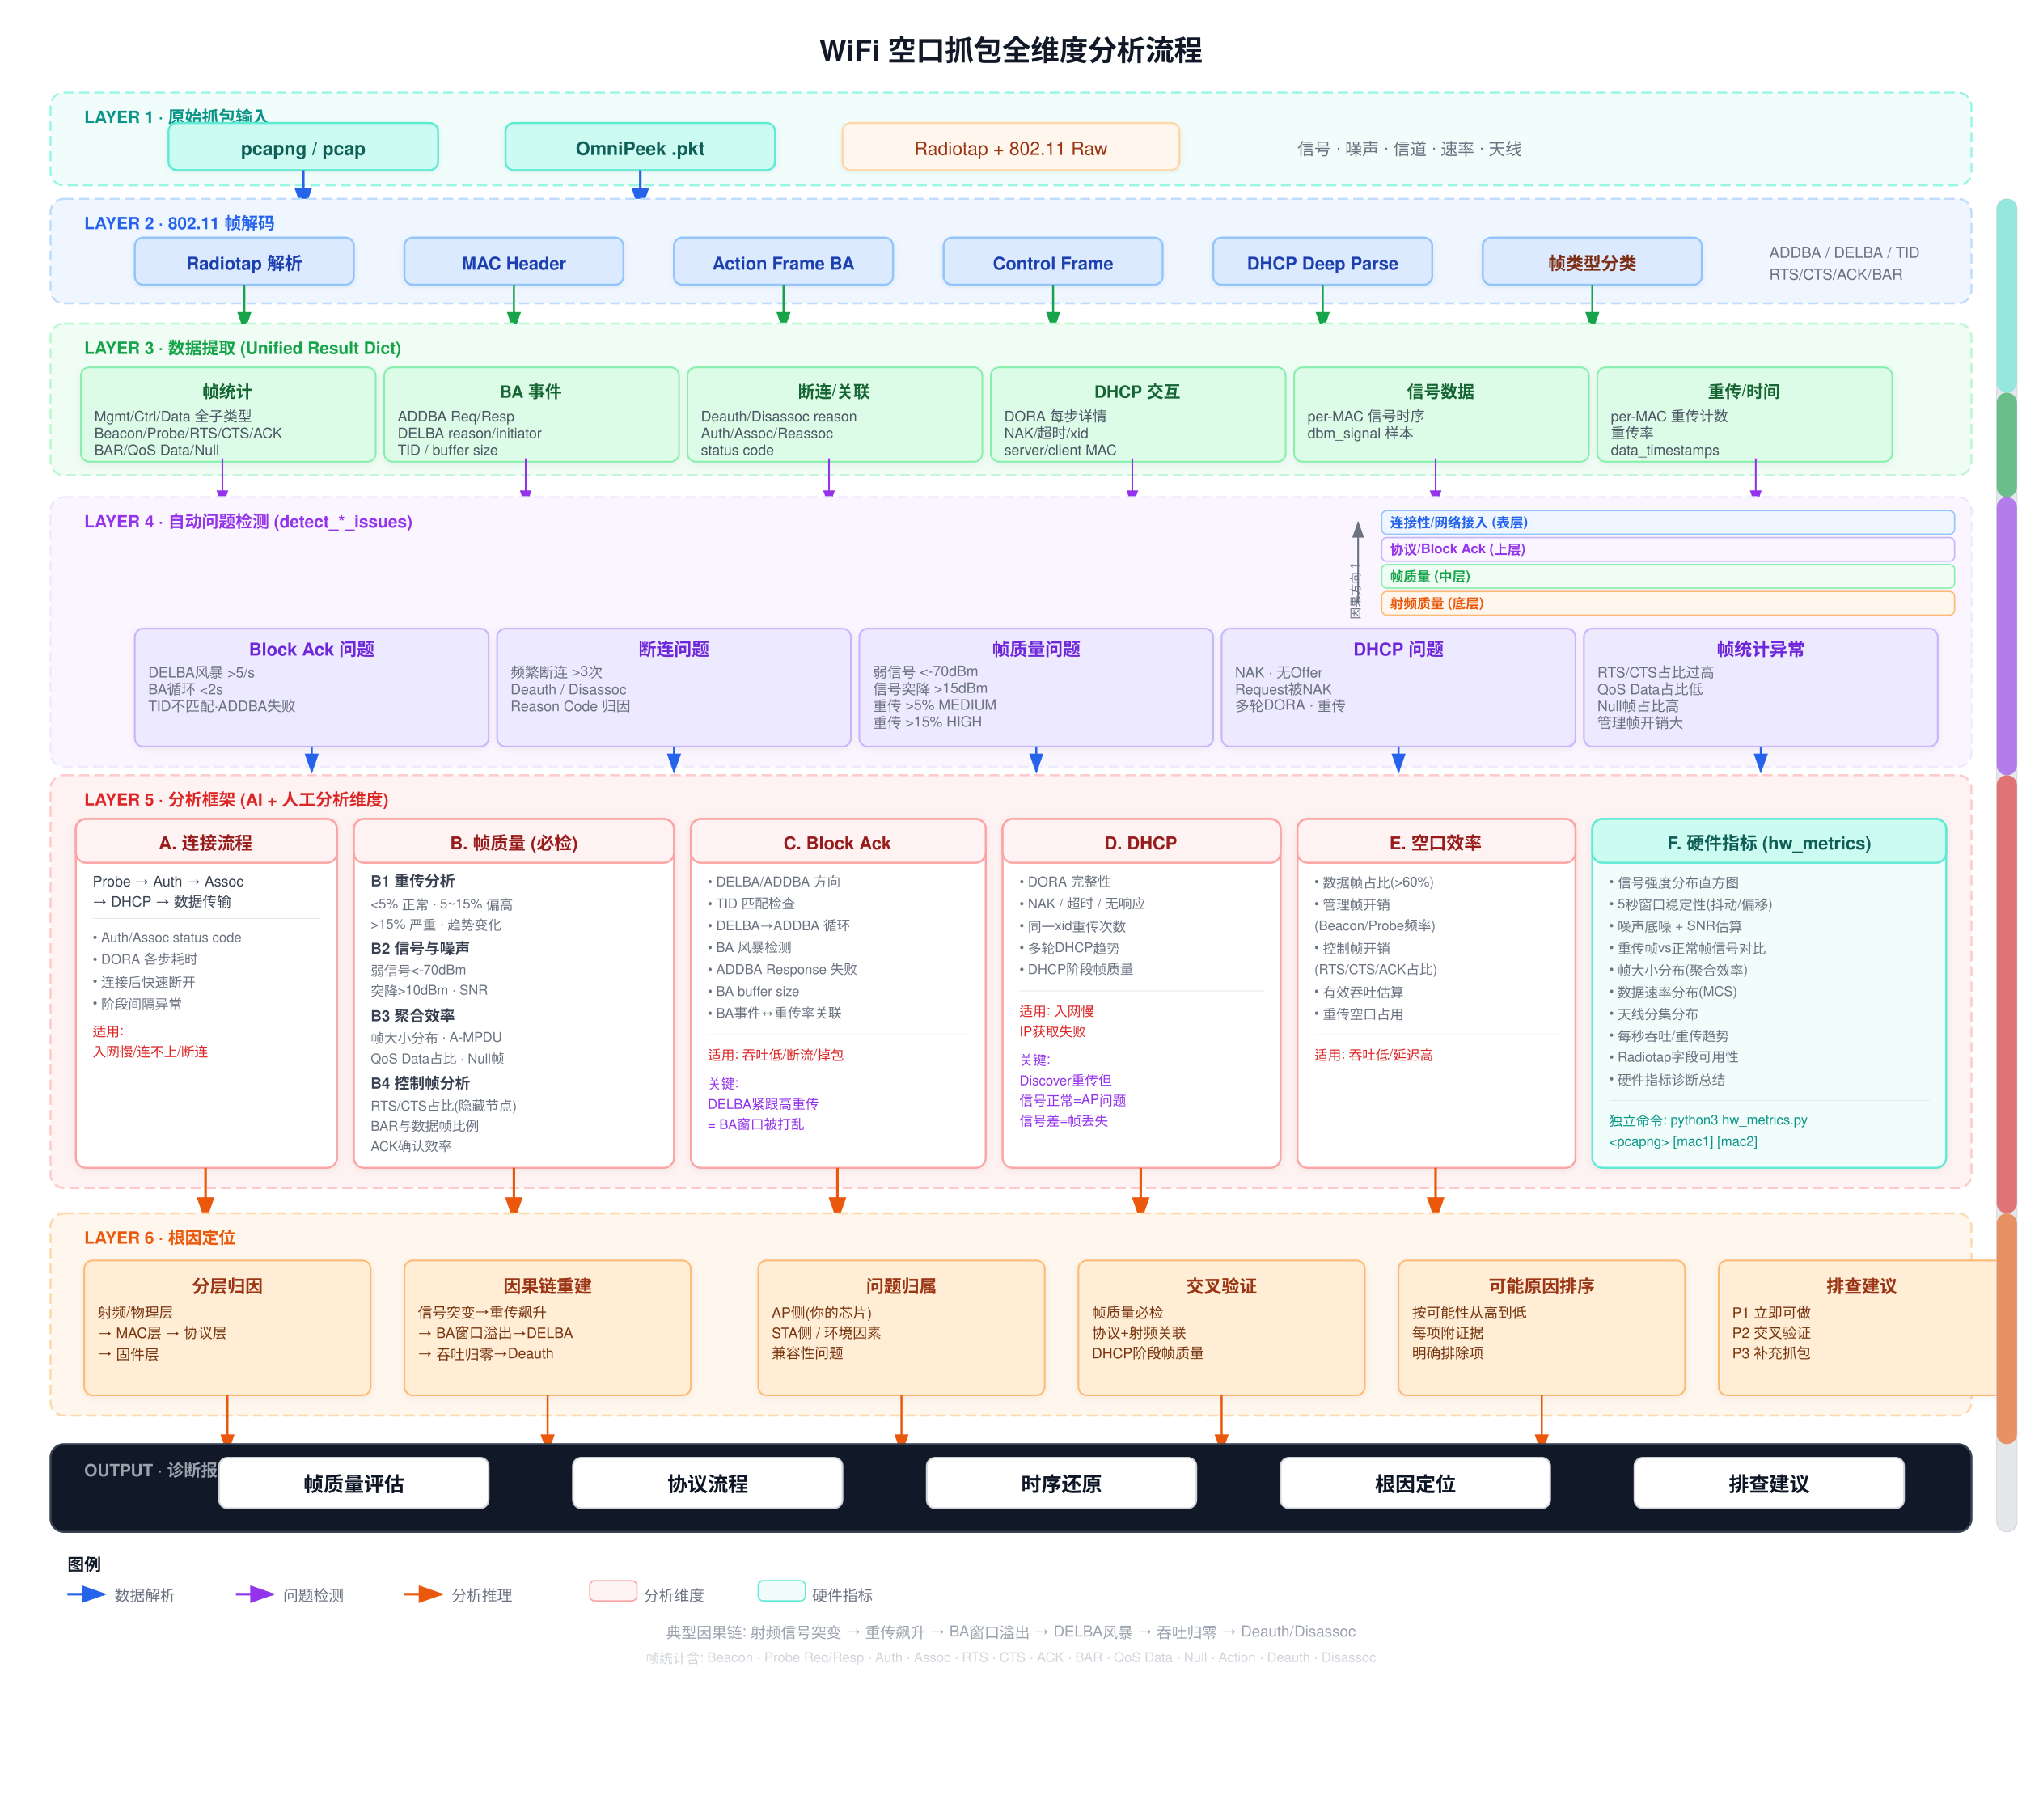
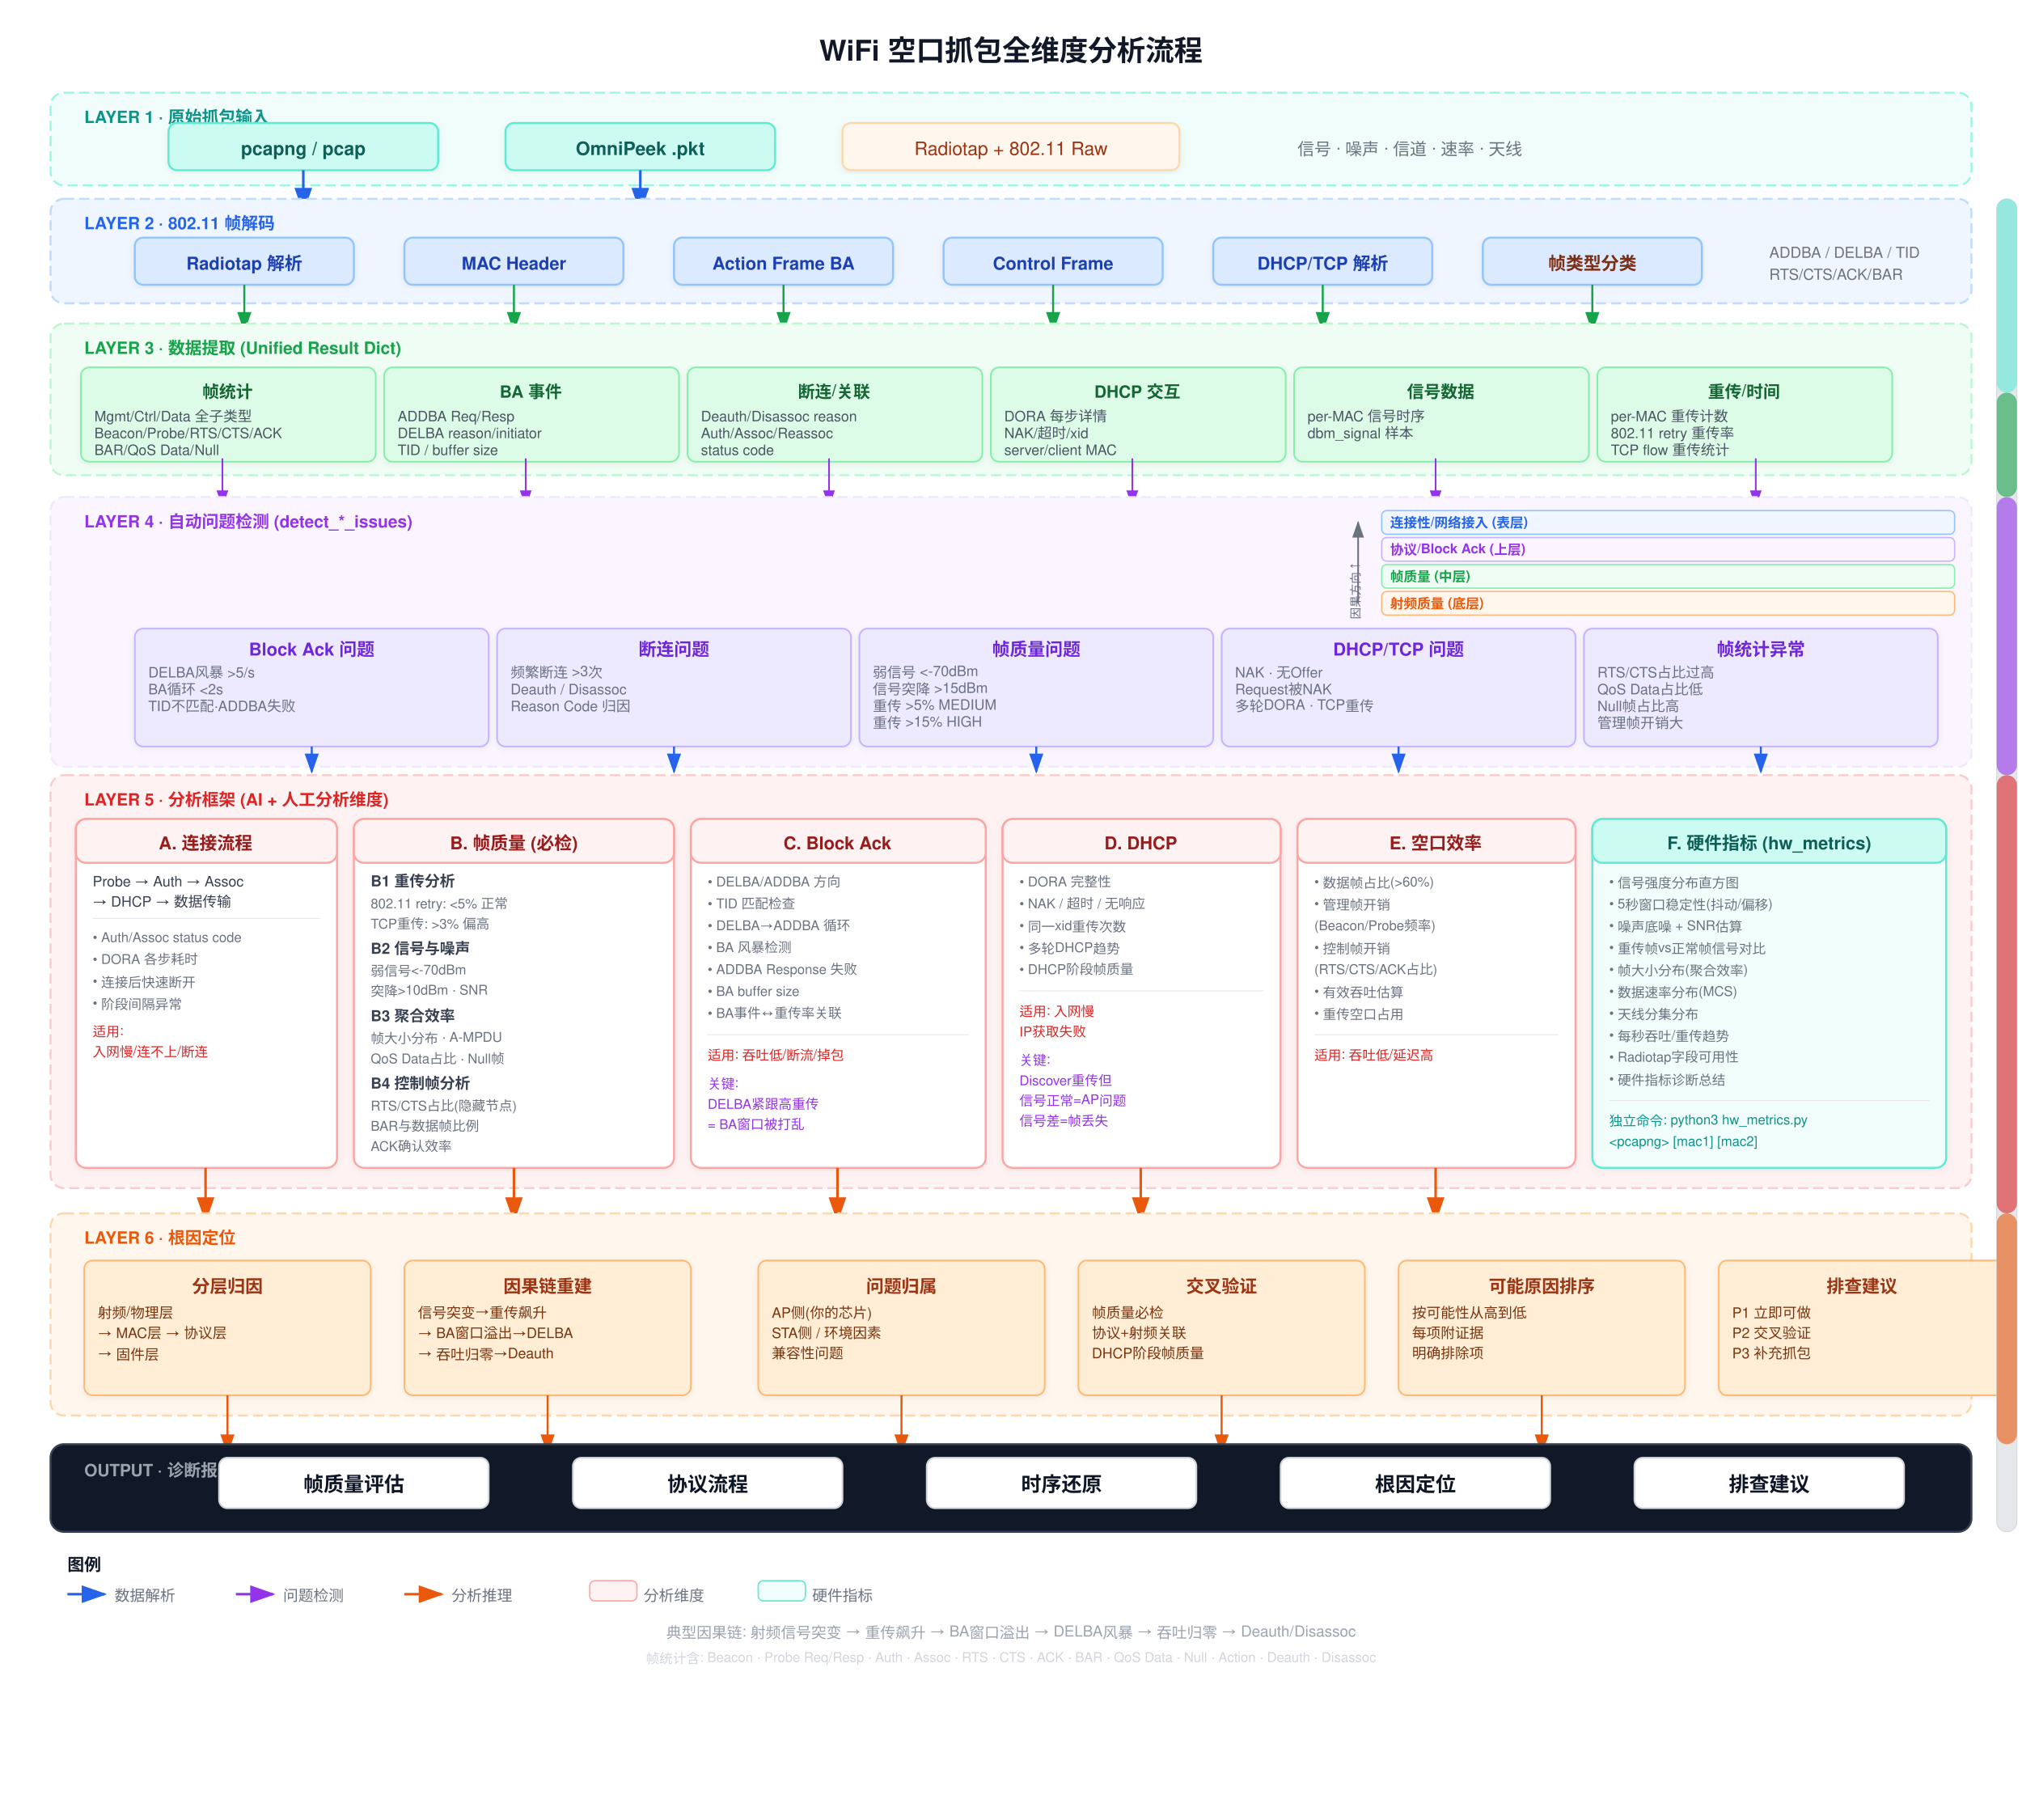
<svg xmlns="http://www.w3.org/2000/svg" viewBox="0 0 1200 1080" width="1200" height="1080">
  <style>
    text { font-family: "Helvetica Neue", Helvetica, Arial, "PingFang SC", "Microsoft YaHei", "Microsoft JhengHei", "SimHei", sans-serif; }
  </style>
  <defs>
    <marker id="ab" markerWidth="10" markerHeight="7" refX="9" refY="3.5" orient="auto">
      <polygon points="0 0, 10 3.5, 0 7" fill="#2563eb" />
    </marker>
    <marker id="ag" markerWidth="10" markerHeight="7" refX="9" refY="3.5" orient="auto">
      <polygon points="0 0, 10 3.5, 0 7" fill="#16a34a" />
    </marker>
    <marker id="ap" markerWidth="10" markerHeight="7" refX="9" refY="3.5" orient="auto">
      <polygon points="0 0, 10 3.5, 0 7" fill="#9333ea" />
    </marker>
    <marker id="ao" markerWidth="10" markerHeight="7" refX="9" refY="3.5" orient="auto">
      <polygon points="0 0, 10 3.5, 0 7" fill="#ea580c" />
    </marker>
    <marker id="ay" markerWidth="10" markerHeight="7" refX="9" refY="3.5" orient="auto">
      <polygon points="0 0, 10 3.5, 0 7" fill="#6b7280" />
    </marker>
    <filter id="sh" x="-4%" y="-4%" width="108%" height="112%">
      <feDropShadow dx="0" dy="1" stdDeviation="2" flood-color="#000" flood-opacity="0.06" />
    </filter>
  </defs>
  <rect width="1200" height="1080" fill="#ffffff" />
  <text x="600" y="36" text-anchor="middle" font-size="17" font-weight="600" fill="#111827">WiFi 空口抓包全维度分析流程</text>
  <rect x="30" y="55" width="1140" height="55" rx="8" fill="#f0fdfa" stroke="#99f6e4" stroke-width="1.2" stroke-dasharray="6,3" />
  <text x="50" y="73" font-size="10" fill="#0d9488" font-weight="600">LAYER 1 · 原始抓包输入</text>
  <g filter="url(#sh)">
    <rect x="100" y="73" width="160" height="28" rx="5" fill="#ccfbf1" stroke="#5eead4" stroke-width="1.2" />
    <text x="180" y="92" text-anchor="middle" font-size="11" font-weight="600" fill="#115e59">pcapng / pcap</text>
  </g>
  <g filter="url(#sh)">
    <rect x="300" y="73" width="160" height="28" rx="5" fill="#ccfbf1" stroke="#5eead4" stroke-width="1.2" />
    <text x="380" y="92" text-anchor="middle" font-size="11" font-weight="600" fill="#115e59">OmniPeek .pkt</text>
  </g>
  <g filter="url(#sh)">
    <rect x="500" y="73" width="200" height="28" rx="5" fill="#fff7ed" stroke="#fed7aa" stroke-width="1.2" />
    <text x="600" y="92" text-anchor="middle" font-size="11" fill="#9a3412">Radiotap + 802.11 Raw</text>
  </g>
  <text x="770" y="92" font-size="10" fill="#6b7280">信号 · 噪声 · 信道 · 速率 · 天线</text>
  <line x1="180" y1="101" x2="180" y2="125" stroke="#2563eb" stroke-width="1.5" marker-end="url(#ab)" />
  <line x1="380" y1="101" x2="380" y2="125" stroke="#2563eb" stroke-width="1.5" marker-end="url(#ab)" />
  <rect x="30" y="118" width="1140" height="62" rx="8" fill="#eff6ff" stroke="#bfdbfe" stroke-width="1.2" stroke-dasharray="6,3" />
  <text x="50" y="136" font-size="10" fill="#2563eb" font-weight="600">LAYER 2 · 802.11 帧解码</text>
  <g filter="url(#sh)">
    <rect x="80" y="141" width="130" height="28" rx="5" fill="#dbeafe" stroke="#93c5fd" stroke-width="1.2" />
    <text x="145" y="160" text-anchor="middle" font-size="10.5" font-weight="600" fill="#1e40af">Radiotap 解析</text>
  </g>
  <g filter="url(#sh)">
    <rect x="240" y="141" width="130" height="28" rx="5" fill="#dbeafe" stroke="#93c5fd" stroke-width="1.2" />
    <text x="305" y="160" text-anchor="middle" font-size="10.5" font-weight="600" fill="#1e40af">MAC Header</text>
  </g>
  <g filter="url(#sh)">
    <rect x="400" y="141" width="130" height="28" rx="5" fill="#dbeafe" stroke="#93c5fd" stroke-width="1.2" />
    <text x="465" y="160" text-anchor="middle" font-size="10.5" font-weight="600" fill="#1e40af">Action Frame BA</text>
  </g>
  <g filter="url(#sh)">
    <rect x="560" y="141" width="130" height="28" rx="5" fill="#dbeafe" stroke="#93c5fd" stroke-width="1.2" />
    <text x="625" y="160" text-anchor="middle" font-size="10.5" font-weight="600" fill="#1e40af">Control Frame</text>
  </g>
  <g filter="url(#sh)">
    <rect x="720" y="141" width="130" height="28" rx="5" fill="#dbeafe" stroke="#93c5fd" stroke-width="1.2" />
-     <text x="785" y="160" text-anchor="middle" font-size="10.5" font-weight="600" fill="#1e40af">DHCP Deep Parse</text>
+     <text x="785" y="160" text-anchor="middle" font-size="10.5" font-weight="600" fill="#1e40af">DHCP/TCP 解析</text>
  </g>
  <g filter="url(#sh)">
    <rect x="880" y="141" width="130" height="28" rx="5" fill="#dbeafe" stroke="#93c5fd" stroke-width="1.2" />
    <text x="945" y="160" text-anchor="middle" font-size="10.5" font-weight="600" fill="#7c2d12">帧类型分类</text>
  </g>
  <text x="1050" y="153" font-size="9" fill="#6b7280">ADDBA / DELBA / TID</text>
  <text x="1050" y="166" font-size="9" fill="#6b7280">RTS/CTS/ACK/BAR</text>
  <path d="M 145 169 L 145 196" stroke="#16a34a" stroke-width="1.2" fill="none" marker-end="url(#ag)" />
  <path d="M 305 169 L 305 196" stroke="#16a34a" stroke-width="1.2" fill="none" marker-end="url(#ag)" />
  <path d="M 465 169 L 465 196" stroke="#16a34a" stroke-width="1.2" fill="none" marker-end="url(#ag)" />
  <path d="M 625 169 L 625 196" stroke="#16a34a" stroke-width="1.2" fill="none" marker-end="url(#ag)" />
  <path d="M 785 169 L 785 196" stroke="#16a34a" stroke-width="1.2" fill="none" marker-end="url(#ag)" />
  <path d="M 945 169 L 945 196" stroke="#16a34a" stroke-width="1.2" fill="none" marker-end="url(#ag)" />
  <rect x="30" y="192" width="1140" height="90" rx="8" fill="#f0fdf4" stroke="#bbf7d0" stroke-width="1.2" stroke-dasharray="6,3" />
  <text x="50" y="210" font-size="10" fill="#16a34a" font-weight="600">LAYER 3 · 数据提取 (Unified Result Dict)</text>
  <g filter="url(#sh)">
    <rect x="48" y="218" width="175" height="56" rx="5" fill="#dcfce7" stroke="#86efac" stroke-width="1" />
    <text x="135" y="236" text-anchor="middle" font-size="10" font-weight="600" fill="#166534">帧统计</text>
    <text x="56" y="250" font-size="8.5" fill="#4b5563">Mgmt/Ctrl/Data 全子类型</text>
    <text x="56" y="260" font-size="8.5" fill="#4b5563">Beacon/Probe/RTS/CTS/ACK</text>
    <text x="56" y="270" font-size="8.5" fill="#4b5563">BAR/QoS Data/Null</text>
  </g>
  <g filter="url(#sh)">
    <rect x="228" y="218" width="175" height="56" rx="5" fill="#dcfce7" stroke="#86efac" stroke-width="1" />
    <text x="315" y="236" text-anchor="middle" font-size="10" font-weight="600" fill="#166534">BA 事件</text>
    <text x="236" y="250" font-size="8.5" fill="#4b5563">ADDBA Req/Resp</text>
    <text x="236" y="260" font-size="8.5" fill="#4b5563">DELBA reason/initiator</text>
    <text x="236" y="270" font-size="8.5" fill="#4b5563">TID / buffer size</text>
  </g>
  <g filter="url(#sh)">
    <rect x="408" y="218" width="175" height="56" rx="5" fill="#dcfce7" stroke="#86efac" stroke-width="1" />
    <text x="495" y="236" text-anchor="middle" font-size="10" font-weight="600" fill="#166534">断连/关联</text>
    <text x="416" y="250" font-size="8.5" fill="#4b5563">Deauth/Disassoc reason</text>
    <text x="416" y="260" font-size="8.5" fill="#4b5563">Auth/Assoc/Reassoc</text>
    <text x="416" y="270" font-size="8.5" fill="#4b5563">status code</text>
  </g>
  <g filter="url(#sh)">
    <rect x="588" y="218" width="175" height="56" rx="5" fill="#dcfce7" stroke="#86efac" stroke-width="1" />
    <text x="675" y="236" text-anchor="middle" font-size="10" font-weight="600" fill="#166534">DHCP 交互</text>
    <text x="596" y="250" font-size="8.5" fill="#4b5563">DORA 每步详情</text>
    <text x="596" y="260" font-size="8.5" fill="#4b5563">NAK/超时/xid</text>
    <text x="596" y="270" font-size="8.5" fill="#4b5563">server/client MAC</text>
  </g>
  <g filter="url(#sh)">
    <rect x="768" y="218" width="175" height="56" rx="5" fill="#dcfce7" stroke="#86efac" stroke-width="1" />
    <text x="855" y="236" text-anchor="middle" font-size="10" font-weight="600" fill="#166534">信号数据</text>
    <text x="776" y="250" font-size="8.5" fill="#4b5563">per-MAC 信号时序</text>
    <text x="776" y="260" font-size="8.5" fill="#4b5563">dbm_signal 样本</text>
  </g>
  <g filter="url(#sh)">
    <rect x="948" y="218" width="175" height="56" rx="5" fill="#dcfce7" stroke="#86efac" stroke-width="1" />
    <text x="1035" y="236" text-anchor="middle" font-size="10" font-weight="600" fill="#166534">重传/时间</text>
    <text x="956" y="250" font-size="8.5" fill="#4b5563">per-MAC 重传计数</text>
-     <text x="956" y="260" font-size="8.5" fill="#4b5563">重传率</text>
-     <text x="956" y="270" font-size="8.5" fill="#4b5563">data_timestamps</text>
+     <text x="956" y="260" font-size="8.5" fill="#4b5563">802.11 retry 重传率</text>
+     <text x="956" y="270" font-size="8.5" fill="#4b5563">TCP flow 重传统计</text>
  </g>
  <path d="M 132 272 L 132 300" stroke="#9333ea" stroke-width="1" fill="none" marker-end="url(#ap)" />
  <path d="M 312 272 L 312 300" stroke="#9333ea" stroke-width="1" fill="none" marker-end="url(#ap)" />
  <path d="M 492 272 L 492 300" stroke="#9333ea" stroke-width="1" fill="none" marker-end="url(#ap)" />
  <path d="M 672 272 L 672 300" stroke="#9333ea" stroke-width="1" fill="none" marker-end="url(#ap)" />
  <path d="M 852 272 L 852 300" stroke="#9333ea" stroke-width="1" fill="none" marker-end="url(#ap)" />
  <path d="M 1042 272 L 1042 300" stroke="#9333ea" stroke-width="1" fill="none" marker-end="url(#ap)" />
  <rect x="30" y="295" width="1140" height="160" rx="8" fill="#faf5ff" stroke="#ede9fe" stroke-width="1.2" stroke-dasharray="6,3" />
  <text x="50" y="313" font-size="10" fill="#9333ea" font-weight="600">LAYER 4 · 自动问题检测 (detect_*_issues)</text>
  <rect x="820" y="303" width="340" height="14" rx="3" fill="#eff6ff" stroke="#93c5fd" stroke-width="0.8" />
  <text x="825" y="313" font-size="8" font-weight="600" fill="#2563eb">连接性/网络接入 (表层)</text>
  <rect x="820" y="319" width="340" height="14" rx="3" fill="#faf5ff" stroke="#c4b5fd" stroke-width="0.8" />
  <text x="825" y="329" font-size="8" font-weight="600" fill="#9333ea">协议/Block Ack (上层)</text>
  <rect x="820" y="335" width="340" height="14" rx="3" fill="#f0fdf4" stroke="#86efac" stroke-width="0.8" />
  <text x="825" y="345" font-size="8" font-weight="600" fill="#16a34a">帧质量 (中层)</text>
  <rect x="820" y="351" width="340" height="14" rx="3" fill="#fff7ed" stroke="#fdba74" stroke-width="0.8" />
  <text x="825" y="361" font-size="8" font-weight="600" fill="#ea580c">射频质量 (底层)</text>
  <line x1="806" y1="358" x2="806" y2="310" stroke="#6b7280" stroke-width="1" marker-end="url(#ay)" />
  <text x="804" y="337" text-anchor="end" font-size="7" fill="#6b7280" transform="rotate(-90,804,334)">因果方向 ↑</text>
  <g filter="url(#sh)">
    <rect x="80" y="373" width="210" height="70" rx="5" fill="#ede9fe" stroke="#c4b5fd" stroke-width="1" />
    <text x="185" y="389" text-anchor="middle" font-size="10.5" font-weight="600" fill="#6d28d9">Block Ack 问题</text>
    <text x="88" y="402" font-size="8.5" fill="#6b7280">DELBA风暴 &gt;5/s</text>
    <text x="88" y="412" font-size="8.5" fill="#6b7280">BA循环 &lt;2s</text>
    <text x="88" y="422" font-size="8.5" fill="#6b7280">TID不匹配·ADDBA失败</text>
  </g>
  <g filter="url(#sh)">
    <rect x="295" y="373" width="210" height="70" rx="5" fill="#ede9fe" stroke="#c4b5fd" stroke-width="1" />
    <text x="400" y="389" text-anchor="middle" font-size="10.5" font-weight="600" fill="#6d28d9">断连问题</text>
    <text x="303" y="402" font-size="8.5" fill="#6b7280">频繁断连 &gt;3次</text>
    <text x="303" y="412" font-size="8.5" fill="#6b7280">Deauth / Disassoc</text>
    <text x="303" y="422" font-size="8.5" fill="#6b7280">Reason Code 归因</text>
  </g>
  <g filter="url(#sh)">
    <rect x="510" y="373" width="210" height="70" rx="5" fill="#ede9fe" stroke="#c4b5fd" stroke-width="1" />
    <text x="615" y="389" text-anchor="middle" font-size="10.5" font-weight="600" fill="#6d28d9">帧质量问题</text>
    <text x="518" y="402" font-size="8.5" fill="#6b7280">弱信号 &lt;-70dBm</text>
    <text x="518" y="412" font-size="8.5" fill="#6b7280">信号突降 &gt;15dBm</text>
    <text x="518" y="422" font-size="8.5" fill="#6b7280">重传 &gt;5% MEDIUM</text>
    <text x="518" y="432" font-size="8.5" fill="#6b7280">重传 &gt;15% HIGH</text>
  </g>
  <g filter="url(#sh)">
    <rect x="725" y="373" width="210" height="70" rx="5" fill="#ede9fe" stroke="#c4b5fd" stroke-width="1" />
-     <text x="830" y="389" text-anchor="middle" font-size="10.5" font-weight="600" fill="#6d28d9">DHCP 问题</text>
+     <text x="830" y="389" text-anchor="middle" font-size="10.5" font-weight="600" fill="#6d28d9">DHCP/TCP 问题</text>
    <text x="733" y="402" font-size="8.5" fill="#6b7280">NAK · 无Offer</text>
    <text x="733" y="412" font-size="8.5" fill="#6b7280">Request被NAK</text>
-     <text x="733" y="422" font-size="8.5" fill="#6b7280">多轮DORA · 重传</text>
+     <text x="733" y="422" font-size="8.5" fill="#6b7280">多轮DORA · TCP重传</text>
  </g>
  <g filter="url(#sh)">
    <rect x="940" y="373" width="210" height="70" rx="5" fill="#ede9fe" stroke="#c4b5fd" stroke-width="1" />
    <text x="1045" y="389" text-anchor="middle" font-size="10.5" font-weight="600" fill="#6d28d9">帧统计异常</text>
    <text x="948" y="402" font-size="8.5" fill="#6b7280">RTS/CTS占比过高</text>
    <text x="948" y="412" font-size="8.5" fill="#6b7280">QoS Data占比低</text>
    <text x="948" y="422" font-size="8.5" fill="#6b7280">Null帧占比高</text>
    <text x="948" y="432" font-size="8.5" fill="#6b7280">管理帧开销大</text>
  </g>
  <path d="M 185 443 L 185 458" stroke="#2563eb" stroke-width="1.2" fill="none" marker-end="url(#ab)" />
  <path d="M 400 443 L 400 458" stroke="#2563eb" stroke-width="1.2" fill="none" marker-end="url(#ab)" />
  <path d="M 615 443 L 615 458" stroke="#2563eb" stroke-width="1.2" fill="none" marker-end="url(#ab)" />
  <path d="M 830 443 L 830 458" stroke="#2563eb" stroke-width="1.2" fill="none" marker-end="url(#ab)" />
  <path d="M 1045 443 L 1045 458" stroke="#2563eb" stroke-width="1.2" fill="none" marker-end="url(#ab)" />
  <rect x="30" y="460" width="1140" height="245" rx="8" fill="#fef2f2" stroke="#fecaca" stroke-width="1.2" stroke-dasharray="6,3" />
  <text x="50" y="478" font-size="10" fill="#dc2626" font-weight="600">LAYER 5 · 分析框架 (AI + 人工分析维度)</text>
  <g filter="url(#sh)">
    <rect x="45" y="486" width="155" height="207" rx="6" fill="#ffffff" stroke="#fca5a5" stroke-width="1.2" />
    <rect x="45" y="486" width="155" height="26" rx="6" fill="#fef2f2" stroke="#fca5a5" stroke-width="1.2" />
    <text x="122" y="504" text-anchor="middle" font-size="10.5" font-weight="600" fill="#991b1b">A. 连接流程</text>
    <text x="55" y="526" font-size="8.5" fill="#374151">Probe → Auth → Assoc</text>
    <text x="55" y="538" font-size="8.5" fill="#374151">→ DHCP → 数据传输</text>
    <line x1="55" y1="545" x2="190" y2="545" stroke="#e5e7eb" stroke-width="0.5" />
    <text x="55" y="559" font-size="8" fill="#6b7280">• Auth/Assoc status code</text>
    <text x="55" y="572" font-size="8" fill="#6b7280">• DORA 各步耗时</text>
    <text x="55" y="585" font-size="8" fill="#6b7280">• 连接后快速断开</text>
    <text x="55" y="598" font-size="8" fill="#6b7280">• 阶段间隔异常</text>
    <text x="55" y="615" font-size="8" fill="#dc2626">适用:</text>
    <text x="55" y="627" font-size="8" fill="#dc2626">入网慢/连不上/断连</text>
  </g>
  <g filter="url(#sh)">
    <rect x="210" y="486" width="190" height="207" rx="6" fill="#ffffff" stroke="#fca5a5" stroke-width="1.2" />
    <rect x="210" y="486" width="190" height="26" rx="6" fill="#fef2f2" stroke="#fca5a5" stroke-width="1.2" />
    <text x="305" y="504" text-anchor="middle" font-size="10.5" font-weight="600" fill="#991b1b">B. 帧质量 (必检)</text>
    <text x="220" y="526" font-size="9" font-weight="600" fill="#374151">B1 重传分析</text>
-     <text x="220" y="539" font-size="8" fill="#6b7280">&lt;5% 正常 · 5~15% 偏高</text>
-     <text x="220" y="551" font-size="8" fill="#6b7280">&gt;15% 严重 · 趋势变化</text>
+     <text x="220" y="539" font-size="8" fill="#6b7280">802.11 retry: &lt;5% 正常</text>
+     <text x="220" y="551" font-size="8" fill="#6b7280">TCP重传: &gt;3% 偏高</text>
    <text x="220" y="566" font-size="9" font-weight="600" fill="#374151">B2 信号与噪声</text>
    <text x="220" y="579" font-size="8" fill="#6b7280">弱信号&lt;-70dBm</text>
    <text x="220" y="591" font-size="8" fill="#6b7280">突降&gt;10dBm · SNR</text>
    <text x="220" y="606" font-size="9" font-weight="600" fill="#374151">B3 聚合效率</text>
    <text x="220" y="619" font-size="8" fill="#6b7280">帧大小分布 · A-MPDU</text>
    <text x="220" y="631" font-size="8" fill="#6b7280">QoS Data占比 · Null帧</text>
    <text x="220" y="646" font-size="9" font-weight="600" fill="#374151">B4 控制帧分析</text>
    <text x="220" y="659" font-size="8" fill="#6b7280">RTS/CTS占比(隐藏节点)</text>
    <text x="220" y="671" font-size="8" fill="#6b7280">BAR与数据帧比例</text>
    <text x="220" y="683" font-size="8" fill="#6b7280">ACK确认效率</text>
  </g>
  <g filter="url(#sh)">
    <rect x="410" y="486" width="175" height="207" rx="6" fill="#ffffff" stroke="#fca5a5" stroke-width="1.2" />
    <rect x="410" y="486" width="175" height="26" rx="6" fill="#fef2f2" stroke="#fca5a5" stroke-width="1.2" />
    <text x="497" y="504" text-anchor="middle" font-size="10.5" font-weight="600" fill="#991b1b">C. Block Ack</text>
    <text x="420" y="526" font-size="8" fill="#6b7280">• DELBA/ADDBA 方向</text>
    <text x="420" y="539" font-size="8" fill="#6b7280">• TID 匹配检查</text>
    <text x="420" y="552" font-size="8" fill="#6b7280">• DELBA→ADDBA 循环</text>
    <text x="420" y="565" font-size="8" fill="#6b7280">• BA 风暴检测</text>
    <text x="420" y="578" font-size="8" fill="#6b7280">• ADDBA Response 失败</text>
    <text x="420" y="591" font-size="8" fill="#6b7280">• BA buffer size</text>
    <text x="420" y="604" font-size="8" fill="#6b7280">• BA事件↔重传率关联</text>
    <line x1="420" y1="614" x2="575" y2="614" stroke="#e5e7eb" stroke-width="0.5" />
    <text x="420" y="629" font-size="8" fill="#dc2626">适用: 吞吐低/断流/掉包</text>
    <text x="420" y="646" font-size="8" fill="#9333ea">关键:</text>
    <text x="420" y="658" font-size="8" fill="#9333ea">DELBA紧跟高重传</text>
    <text x="420" y="670" font-size="8" fill="#9333ea">= BA窗口被打乱</text>
  </g>
  <g filter="url(#sh)">
    <rect x="595" y="486" width="165" height="207" rx="6" fill="#ffffff" stroke="#fca5a5" stroke-width="1.2" />
    <rect x="595" y="486" width="165" height="26" rx="6" fill="#fef2f2" stroke="#fca5a5" stroke-width="1.2" />
    <text x="677" y="504" text-anchor="middle" font-size="10.5" font-weight="600" fill="#991b1b">D. DHCP</text>
    <text x="605" y="526" font-size="8" fill="#6b7280">• DORA 完整性</text>
    <text x="605" y="539" font-size="8" fill="#6b7280">• NAK / 超时 / 无响应</text>
    <text x="605" y="552" font-size="8" fill="#6b7280">• 同一xid重传次数</text>
    <text x="605" y="565" font-size="8" fill="#6b7280">• 多轮DHCP趋势</text>
    <text x="605" y="578" font-size="8" fill="#6b7280">• DHCP阶段帧质量</text>
    <line x1="605" y1="588" x2="750" y2="588" stroke="#e5e7eb" stroke-width="0.5" />
    <text x="605" y="603" font-size="8" fill="#dc2626">适用: 入网慢</text>
    <text x="605" y="615" font-size="8" fill="#dc2626">IP获取失败</text>
    <text x="605" y="632" font-size="8" fill="#9333ea">关键:</text>
    <text x="605" y="644" font-size="8" fill="#9333ea">Discover重传但</text>
    <text x="605" y="656" font-size="8" fill="#9333ea">信号正常=AP问题</text>
    <text x="605" y="668" font-size="8" fill="#9333ea">信号差=帧丢失</text>
  </g>
  <g filter="url(#sh)">
    <rect x="770" y="486" width="165" height="207" rx="6" fill="#ffffff" stroke="#fca5a5" stroke-width="1.2" />
    <rect x="770" y="486" width="165" height="26" rx="6" fill="#fef2f2" stroke="#fca5a5" stroke-width="1.2" />
    <text x="852" y="504" text-anchor="middle" font-size="10.5" font-weight="600" fill="#991b1b">E. 空口效率</text>
    <text x="780" y="526" font-size="8" fill="#6b7280">• 数据帧占比(&gt;60%)</text>
    <text x="780" y="539" font-size="8" fill="#6b7280">• 管理帧开销</text>
    <text x="780" y="552" font-size="8" fill="#6b7280">  (Beacon/Probe频率)</text>
    <text x="780" y="565" font-size="8" fill="#6b7280">• 控制帧开销</text>
    <text x="780" y="578" font-size="8" fill="#6b7280">  (RTS/CTS/ACK占比)</text>
    <text x="780" y="591" font-size="8" fill="#6b7280">• 有效吞吐估算</text>
    <text x="780" y="604" font-size="8" fill="#6b7280">• 重传空口占用</text>
    <line x1="780" y1="614" x2="925" y2="614" stroke="#e5e7eb" stroke-width="0.5" />
    <text x="780" y="629" font-size="8" fill="#dc2626">适用: 吞吐低/延迟高</text>
  </g>
  <g filter="url(#sh)">
    <rect x="945" y="486" width="210" height="207" rx="6" fill="#f0fdfa" stroke="#5eead4" stroke-width="1.2" />
    <rect x="945" y="486" width="210" height="26" rx="6" fill="#ccfbf1" stroke="#5eead4" stroke-width="1.2" />
    <text x="1050" y="504" text-anchor="middle" font-size="10.5" font-weight="600" fill="#115e59">F. 硬件指标 (hw_metrics)</text>
    <text x="955" y="526" font-size="8" fill="#6b7280">• 信号强度分布直方图</text>
    <text x="955" y="539" font-size="8" fill="#6b7280">• 5秒窗口稳定性(抖动/偏移)</text>
    <text x="955" y="552" font-size="8" fill="#6b7280">• 噪声底噪 + SNR估算</text>
    <text x="955" y="565" font-size="8" fill="#6b7280">• 重传帧vs正常帧信号对比</text>
    <text x="955" y="578" font-size="8" fill="#6b7280">• 帧大小分布(聚合效率)</text>
    <text x="955" y="591" font-size="8" fill="#6b7280">• 数据速率分布(MCS)</text>
    <text x="955" y="604" font-size="8" fill="#6b7280">• 天线分集分布</text>
    <text x="955" y="617" font-size="8" fill="#6b7280">• 每秒吞吐/重传趋势</text>
    <text x="955" y="630" font-size="8" fill="#6b7280">• Radiotap字段可用性</text>
    <text x="955" y="643" font-size="8" fill="#6b7280">• 硬件指标诊断总结</text>
    <line x1="955" y1="653" x2="1145" y2="653" stroke="#e5e7eb" stroke-width="0.5" />
    <text x="955" y="668" font-size="8" fill="#0d9488">独立命令: python3 hw_metrics.py</text>
    <text x="955" y="680" font-size="8" fill="#0d9488">&lt;pcapng&gt; [mac1] [mac2]</text>
  </g>
  <path d="M 122 693 L 122 724" stroke="#ea580c" stroke-width="1.5" fill="none" marker-end="url(#ao)" />
  <path d="M 305 693 L 305 724" stroke="#ea580c" stroke-width="1.5" fill="none" marker-end="url(#ao)" />
  <path d="M 497 693 L 497 724" stroke="#ea580c" stroke-width="1.5" fill="none" marker-end="url(#ao)" />
  <path d="M 677 693 L 677 724" stroke="#ea580c" stroke-width="1.5" fill="none" marker-end="url(#ao)" />
  <path d="M 852 693 L 852 724" stroke="#ea580c" stroke-width="1.5" fill="none" marker-end="url(#ao)" />
  <rect x="30" y="720" width="1140" height="120" rx="8" fill="#fff7ed" stroke="#fed7aa" stroke-width="1.2" stroke-dasharray="6,3" />
  <text x="50" y="738" font-size="10" fill="#ea580c" font-weight="600">LAYER 6 · 根因定位</text>
  <g filter="url(#sh)">
    <rect x="50" y="748" width="170" height="80" rx="5" fill="#ffedd5" stroke="#fdba74" stroke-width="1" />
    <text x="135" y="767" text-anchor="middle" font-size="10.5" font-weight="600" fill="#9a3412">分层归因</text>
    <text x="58" y="782" font-size="8.5" fill="#78350f">射频/物理层</text>
    <text x="58" y="794" font-size="8.5" fill="#78350f">→ MAC层 → 协议层</text>
    <text x="58" y="806" font-size="8.5" fill="#78350f">→ 固件层</text>
  </g>
  <g filter="url(#sh)">
    <rect x="240" y="748" width="170" height="80" rx="5" fill="#ffedd5" stroke="#fdba74" stroke-width="1" />
    <text x="325" y="767" text-anchor="middle" font-size="10.5" font-weight="600" fill="#9a3412">因果链重建</text>
    <text x="248" y="782" font-size="8.5" fill="#78350f">信号突变→重传飙升</text>
    <text x="248" y="794" font-size="8.5" fill="#78350f">→ BA窗口溢出→DELBA</text>
    <text x="248" y="806" font-size="8.5" fill="#78350f">→ 吞吐归零→Deauth</text>
  </g>
  <g filter="url(#sh)">
    <rect x="450" y="748" width="170" height="80" rx="5" fill="#ffedd5" stroke="#fdba74" stroke-width="1" />
    <text x="535" y="767" text-anchor="middle" font-size="10.5" font-weight="600" fill="#9a3412">问题归属</text>
    <text x="458" y="782" font-size="8.5" fill="#78350f">AP侧(你的芯片)</text>
    <text x="458" y="794" font-size="8.5" fill="#78350f">STA侧 / 环境因素</text>
    <text x="458" y="806" font-size="8.5" fill="#78350f">兼容性问题</text>
  </g>
  <g filter="url(#sh)">
    <rect x="640" y="748" width="170" height="80" rx="5" fill="#ffedd5" stroke="#fdba74" stroke-width="1" />
    <text x="725" y="767" text-anchor="middle" font-size="10.5" font-weight="600" fill="#9a3412">交叉验证</text>
    <text x="648" y="782" font-size="8.5" fill="#78350f">帧质量必检</text>
    <text x="648" y="794" font-size="8.5" fill="#78350f">协议+射频关联</text>
    <text x="648" y="806" font-size="8.5" fill="#78350f">DHCP阶段帧质量</text>
  </g>
  <g filter="url(#sh)">
    <rect x="830" y="748" width="170" height="80" rx="5" fill="#ffedd5" stroke="#fdba74" stroke-width="1" />
    <text x="915" y="767" text-anchor="middle" font-size="10.5" font-weight="600" fill="#9a3412">可能原因排序</text>
    <text x="838" y="782" font-size="8.5" fill="#78350f">按可能性从高到低</text>
    <text x="838" y="794" font-size="8.5" fill="#78350f">每项附证据</text>
    <text x="838" y="806" font-size="8.5" fill="#78350f">明确排除项</text>
  </g>
  <g filter="url(#sh)">
    <rect x="1020" y="748" width="170" height="80" rx="5" fill="#ffedd5" stroke="#fdba74" stroke-width="1" />
    <text x="1105" y="767" text-anchor="middle" font-size="10.5" font-weight="600" fill="#9a3412">排查建议</text>
    <text x="1028" y="782" font-size="8.5" fill="#78350f">P1 立即可做</text>
    <text x="1028" y="794" font-size="8.5" fill="#78350f">P2 交叉验证</text>
    <text x="1028" y="806" font-size="8.5" fill="#78350f">P3 补充抓包</text>
  </g>
  <path d="M 135 828 L 135 862" stroke="#ea580c" stroke-width="1.2" fill="none" marker-end="url(#ao)" />
  <path d="M 325 828 L 325 862" stroke="#ea580c" stroke-width="1.2" fill="none" marker-end="url(#ao)" />
  <path d="M 535 828 L 535 862" stroke="#ea580c" stroke-width="1.2" fill="none" marker-end="url(#ao)" />
  <path d="M 725 828 L 725 862" stroke="#ea580c" stroke-width="1.2" fill="none" marker-end="url(#ao)" />
  <path d="M 915 828 L 915 862" stroke="#ea580c" stroke-width="1.2" fill="none" marker-end="url(#ao)" />
  <rect x="30" y="857" width="1140" height="52" rx="8" fill="#111827" stroke="#374151" stroke-width="1.2" />
  <text x="50" y="876" font-size="10" fill="#9ca3af" font-weight="600">OUTPUT · 诊断报告</text>
  <g filter="url(#sh)">
    <rect x="130" y="865" width="160" height="30" rx="5" fill="#ffffff" stroke="#d1d5db" stroke-width="1" />
    <text x="210" y="885" text-anchor="middle" font-size="12" font-weight="600" fill="#111827">帧质量评估</text>
  </g>
  <g filter="url(#sh)">
    <rect x="340" y="865" width="160" height="30" rx="5" fill="#ffffff" stroke="#d1d5db" stroke-width="1" />
    <text x="420" y="885" text-anchor="middle" font-size="12" font-weight="600" fill="#111827">协议流程</text>
  </g>
  <g filter="url(#sh)">
    <rect x="550" y="865" width="160" height="30" rx="5" fill="#ffffff" stroke="#d1d5db" stroke-width="1" />
    <text x="630" y="885" text-anchor="middle" font-size="12" font-weight="600" fill="#111827">时序还原</text>
  </g>
  <g filter="url(#sh)">
    <rect x="760" y="865" width="160" height="30" rx="5" fill="#ffffff" stroke="#d1d5db" stroke-width="1" />
    <text x="840" y="885" text-anchor="middle" font-size="12" font-weight="600" fill="#111827">根因定位</text>
  </g>
  <g filter="url(#sh)">
    <rect x="970" y="865" width="160" height="30" rx="5" fill="#ffffff" stroke="#d1d5db" stroke-width="1" />
    <text x="1050" y="885" text-anchor="middle" font-size="12" font-weight="600" fill="#111827">排查建议</text>
  </g>
  <text x="1192" y="237" text-anchor="middle" font-size="8" fill="#374151" transform="rotate(-90,1192,175)">解码</text>
  <text x="1192" y="326" text-anchor="middle" font-size="8" fill="#374151" transform="rotate(-90,1192,264)">提取</text>
  <text x="1192" y="408" text-anchor="middle" font-size="8" fill="#374151" transform="rotate(-90,1192,346)">检测</text>
  <text x="1192" y="590" text-anchor="middle" font-size="8" fill="#374151" transform="rotate(-90,1192,528)">分析</text>
  <text x="1192" y="788" text-anchor="middle" font-size="8" fill="#374151" transform="rotate(-90,1192,726)">定位</text>
  <rect x="1185" y="118" width="12" height="791" rx="6" fill="#e5e7eb" stroke="#d1d5db" stroke-width="0.5" />
  <rect x="1185" y="118" width="12" height="115" rx="6" fill="#5eead4" opacity="0.6" />
  <rect x="1185" y="233" width="12" height="62" rx="6" fill="#16a34a" opacity="0.6" />
  <rect x="1185" y="295" width="12" height="165" rx="6" fill="#9333ea" opacity="0.6" />
  <rect x="1185" y="460" width="12" height="260" rx="6" fill="#dc2626" opacity="0.6" />
  <rect x="1185" y="720" width="12" height="137" rx="6" fill="#ea580c" opacity="0.6" />
  <g transform="translate(40, 932)">
    <text x="0" y="0" font-size="10" font-weight="600" fill="#111827">图例</text>
    <line x1="0" y1="14" x2="22" y2="14" stroke="#2563eb" stroke-width="1.5" marker-end="url(#ab)" />
    <text x="28" y="18" font-size="9" fill="#6b7280">数据解析</text>
    <line x1="100" y1="14" x2="122" y2="14" stroke="#9333ea" stroke-width="1.5" marker-end="url(#ap)" />
    <text x="128" y="18" font-size="9" fill="#6b7280">问题检测</text>
    <line x1="200" y1="14" x2="222" y2="14" stroke="#ea580c" stroke-width="1.5" marker-end="url(#ao)" />
    <text x="228" y="18" font-size="9" fill="#6b7280">分析推理</text>
    <rect x="310" y="6" width="28" height="12" rx="3" fill="#fef2f2" stroke="#fca5a5" stroke-width="0.8" />
    <text x="342" y="18" font-size="9" fill="#6b7280">分析维度</text>
    <rect x="410" y="6" width="28" height="12" rx="3" fill="#f0fdfa" stroke="#5eead4" stroke-width="0.8" />
    <text x="442" y="18" font-size="9" fill="#6b7280">硬件指标</text>
  </g>
  <text x="600" y="972" text-anchor="middle" font-size="9" fill="#9ca3af">典型因果链: 射频信号突变 → 重传飙升 → BA窗口溢出 → DELBA风暴 → 吞吐归零 → Deauth/Disassoc</text>
  <text x="600" y="987" text-anchor="middle" font-size="8" fill="#d1d5db">帧统计含: Beacon · Probe Req/Resp · Auth · Assoc · RTS · CTS · ACK · BAR · QoS Data · Null · Action · Deauth · Disassoc</text>
</svg>
